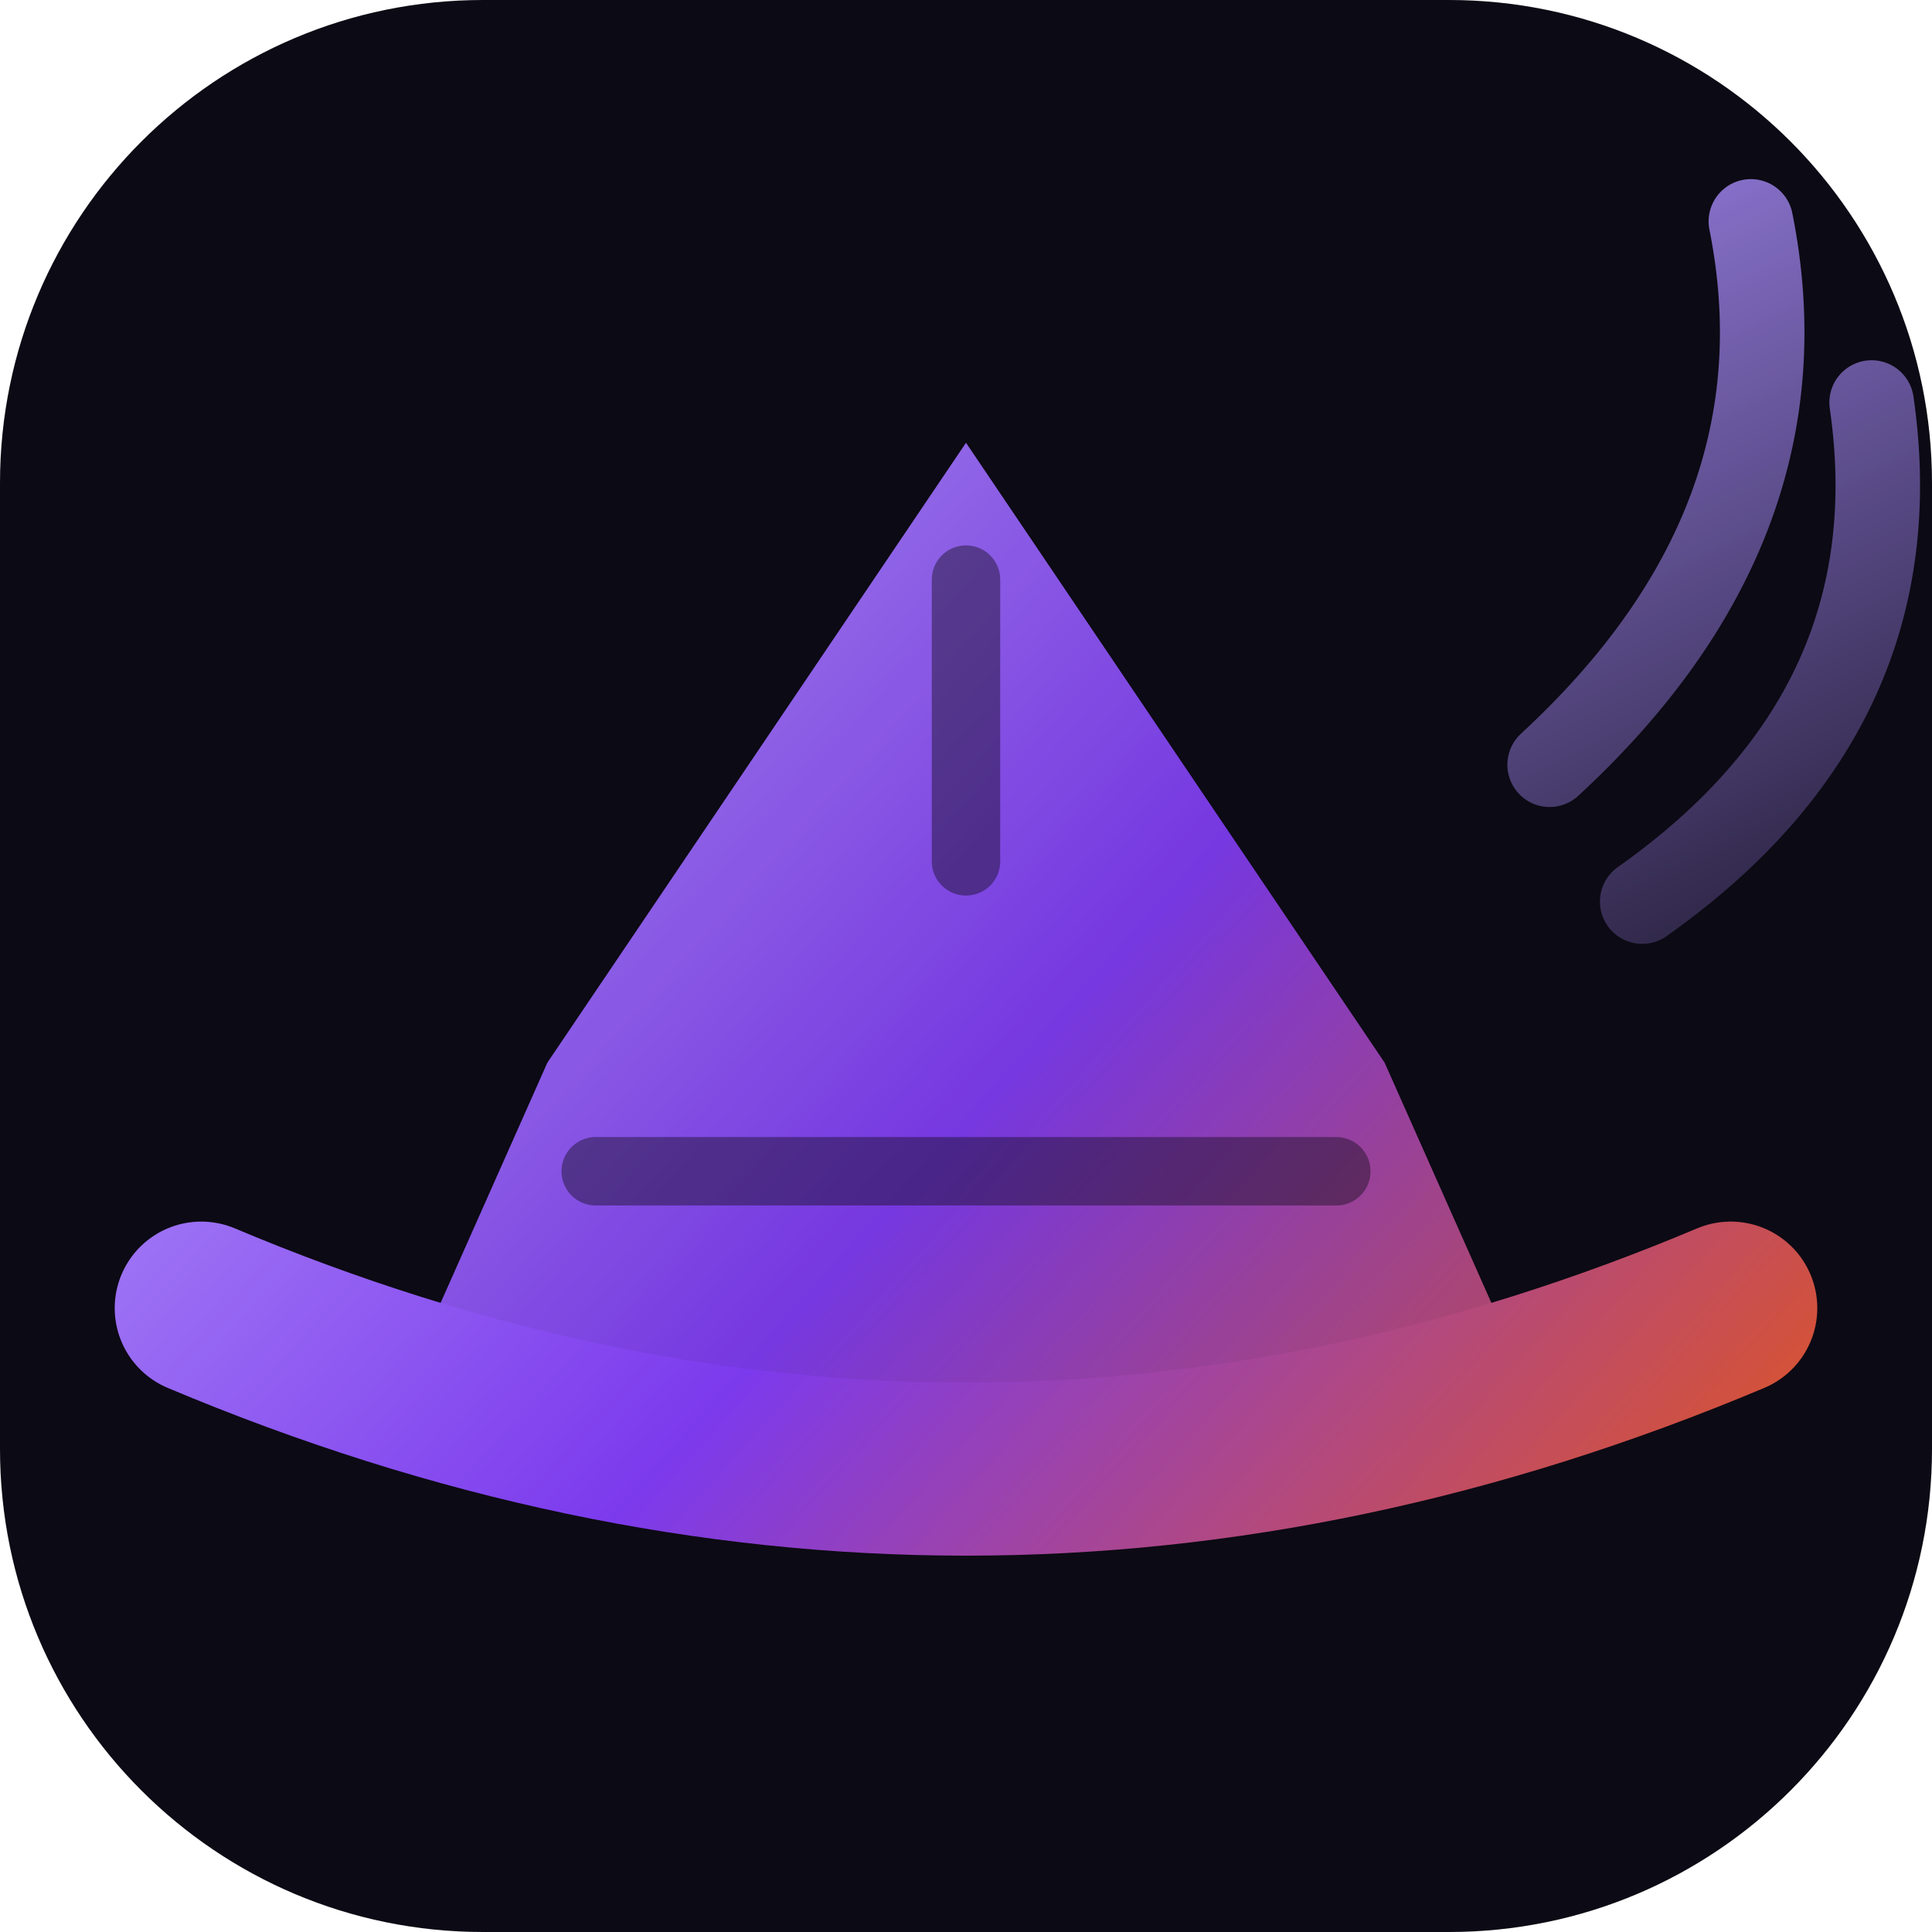
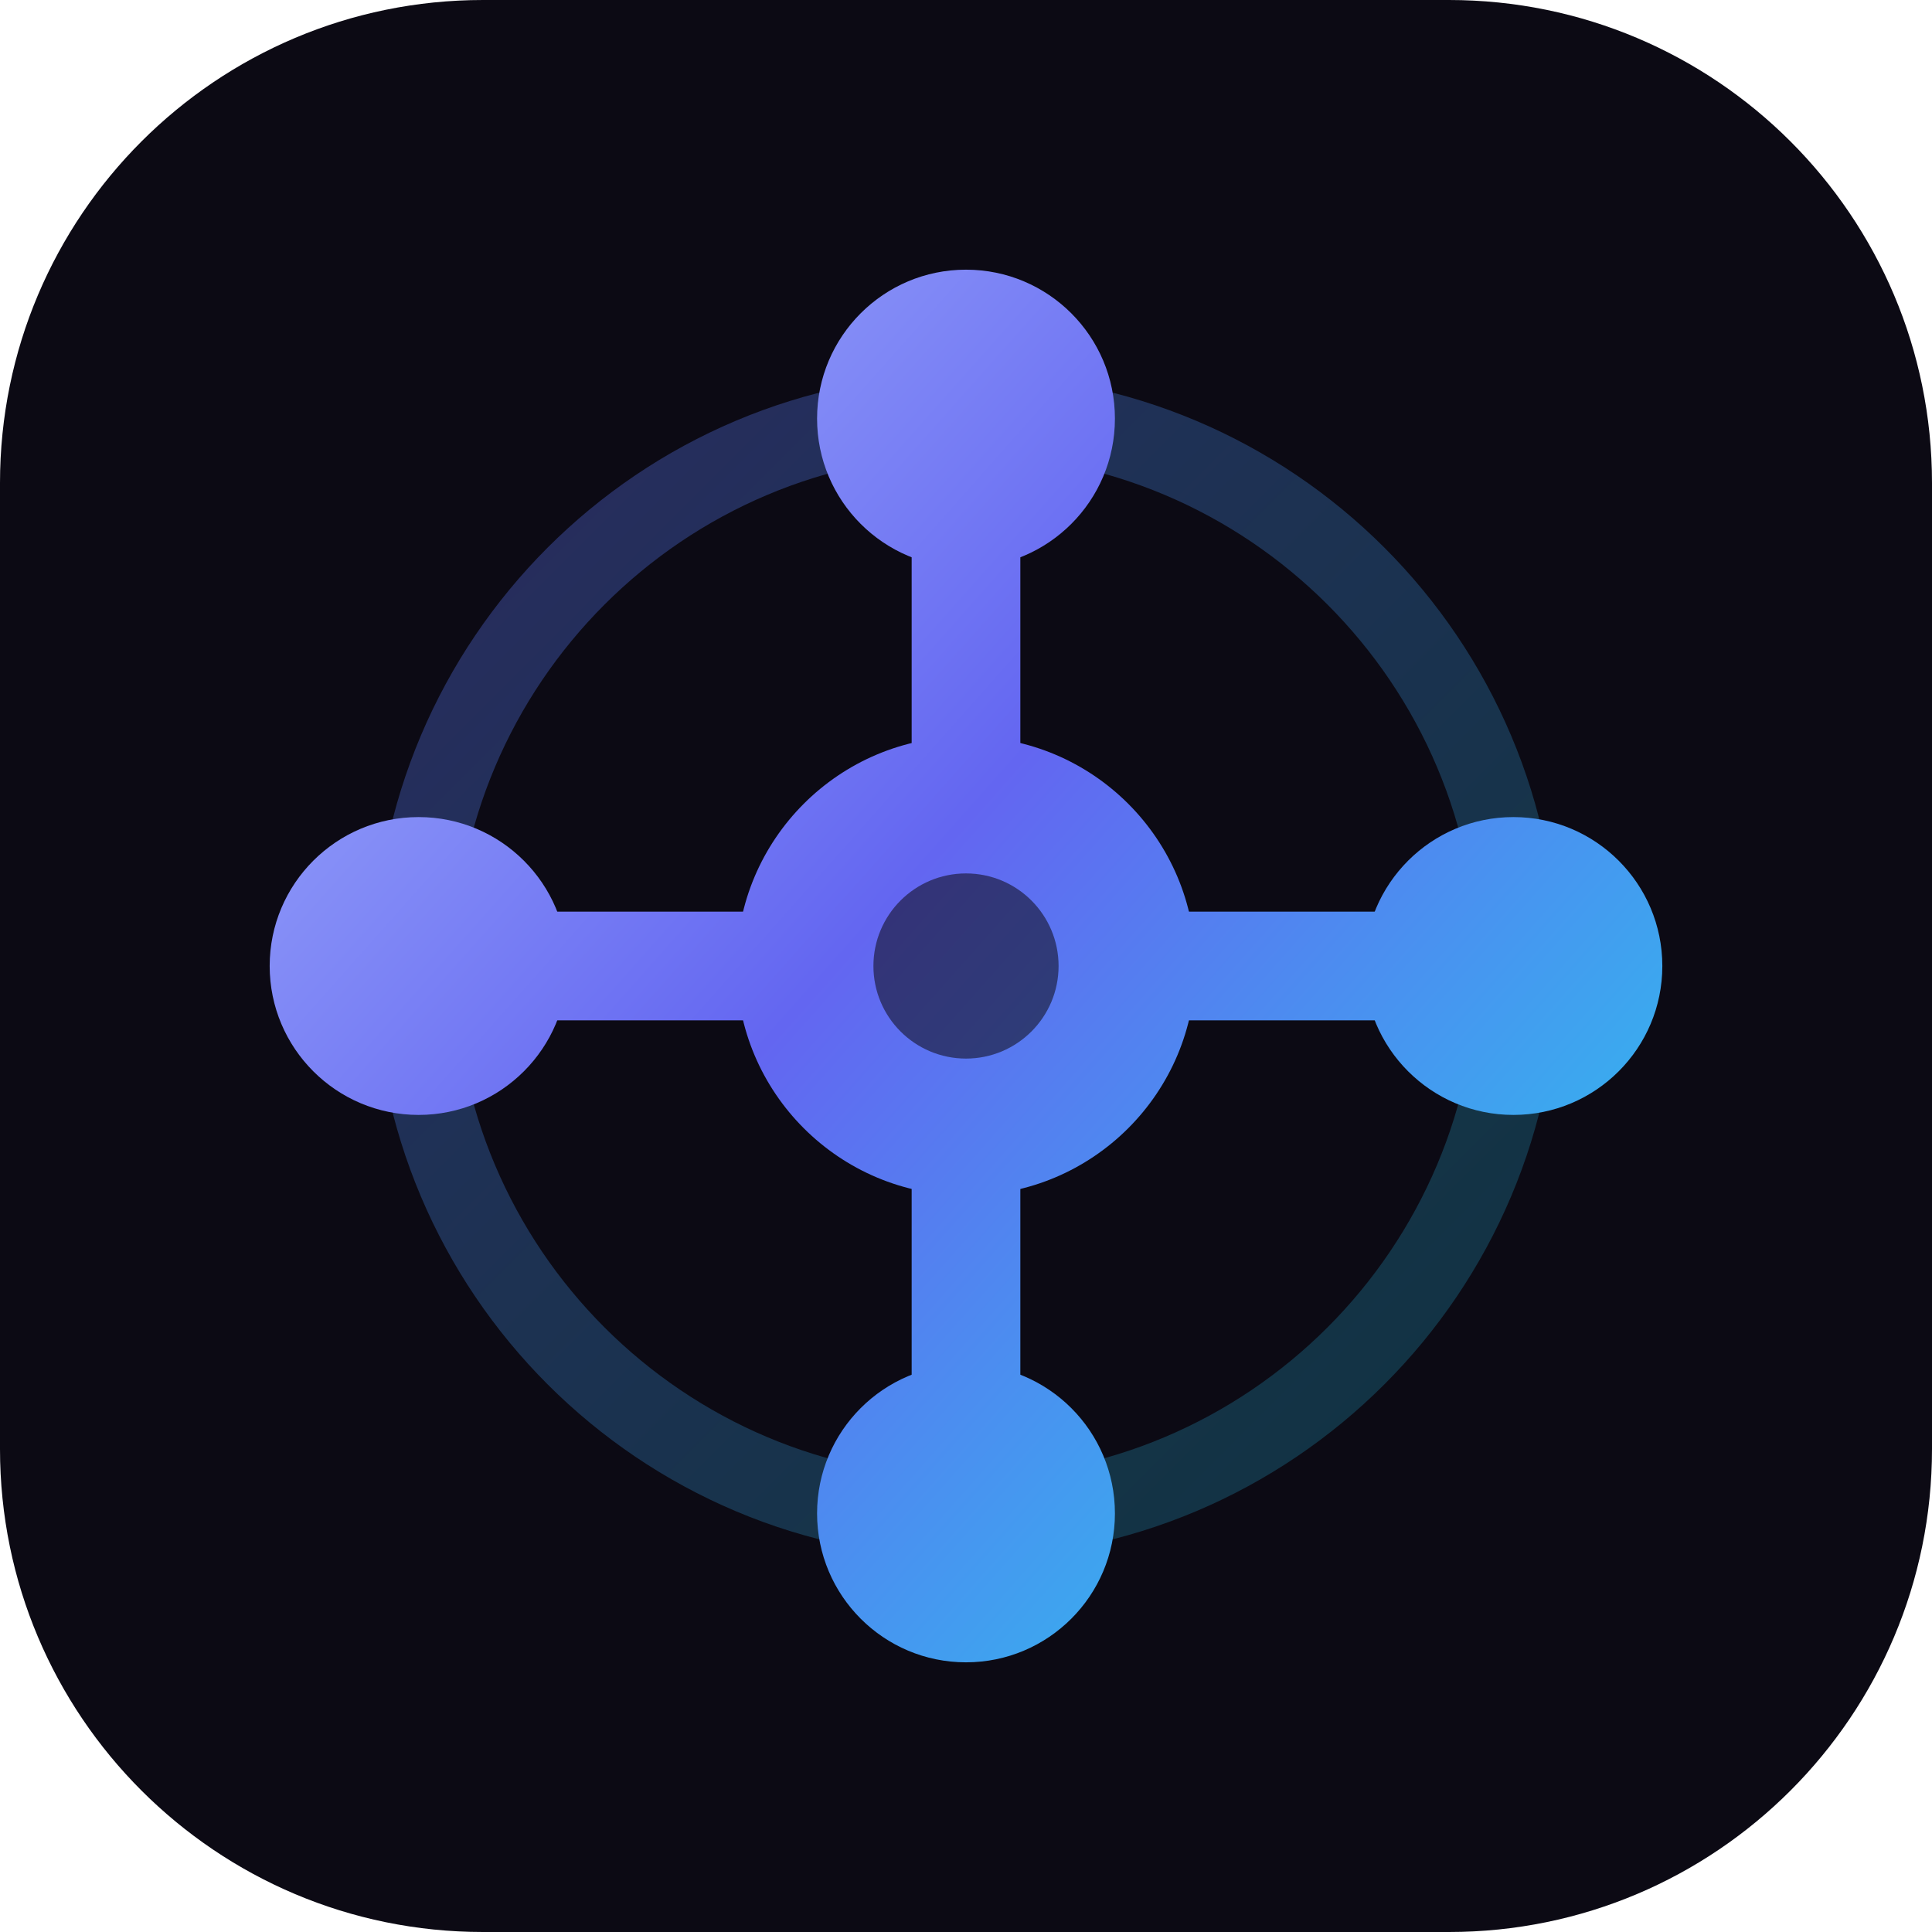
<svg xmlns="http://www.w3.org/2000/svg" viewBox="0 0 24 24" width="64" height="64" fill="none">
  <defs>
-     <linearGradient id="g" x1="2" y1="3" x2="22" y2="21" gradientUnits="userSpaceOnUse">
-       <stop offset="0%" stop-color="#c4b5fd" />
-       <stop offset="55%" stop-color="#7c3aed" />
-       <stop offset="100%" stop-color="#ea580c" />
+     <linearGradient id="g" x1="3" y1="4" x2="21" y2="20" gradientUnits="userSpaceOnUse">
+       <stop offset="0%" stop-color="#a5b4fc" />
+       <stop offset="45%" stop-color="#6366f1" />
+       <stop offset="100%" stop-color="#22d3ee" />
    </linearGradient>
-     <linearGradient id="s" x1="18" y1="2" x2="23" y2="12" gradientUnits="userSpaceOnUse">
-       <stop offset="0%" stop-color="#a78bfa" stop-opacity="0.9" />
-       <stop offset="100%" stop-color="#a78bfa" stop-opacity="0.15" />
+     <linearGradient id="r" x1="5" y1="5" x2="19" y2="19" gradientUnits="userSpaceOnUse">
+       <stop offset="0%" stop-color="#6366f1" stop-opacity="0.35" />
+       <stop offset="100%" stop-color="#22d3ee" stop-opacity="0.2" />
    </linearGradient>
  </defs>
-   <rect x="0" y="0" width="24" height="24" rx="6" fill="#0C0A14" />
-   <path d="M2.5 16.25 Q12 20.25 21.5 16.25" stroke="url(#g)" stroke-width="2.15" stroke-linecap="round" fill="none" />
-   <path d="M12 5.5 L6.8 13.2 5.2 16.8 Q12 18.8 18.8 16.8 L17.2 13.2 12 5.5Z" fill="url(#g)" opacity="0.94" />
-   <path d="M12 7.2v3.5M7.4 14.55h9.2" stroke="rgba(12,10,20,0.42)" stroke-width="0.85" stroke-linecap="round" />
-   <path d="M19.25 9.5 Q22.5 6.5 21.75 2.75 M20.4 11.2 Q23.8 8.8 23.25 5" stroke="url(#s)" stroke-width="1.05" stroke-linecap="round" fill="none" />
+   <rect width="24" height="24" rx="6" fill="#0C0A14" />
+   <circle cx="12" cy="12" r="6.85" stroke="url(#r)" stroke-width="1" fill="none" />
+   <line x1="12" y1="12" x2="12" y2="5.2" stroke="url(#g)" stroke-width="1.35" stroke-linecap="round" />
+   <line x1="12" y1="12" x2="18.8" y2="12" stroke="url(#g)" stroke-width="1.35" stroke-linecap="round" />
+   <line x1="12" y1="12" x2="12" y2="18.8" stroke="url(#g)" stroke-width="1.35" stroke-linecap="round" />
+   <line x1="12" y1="12" x2="5.2" y2="12" stroke="url(#g)" stroke-width="1.35" stroke-linecap="round" />
+   <circle cx="12" cy="5.2" r="1.85" fill="url(#g)" />
+   <circle cx="18.8" cy="12" r="1.85" fill="url(#g)" />
+   <circle cx="12" cy="18.8" r="1.85" fill="url(#g)" />
+   <circle cx="5.2" cy="12" r="1.85" fill="url(#g)" />
+   <circle cx="12" cy="12" r="2.85" fill="url(#g)" />
+   <circle cx="12" cy="12" r="1.15" fill="#0c0a14" opacity="0.55" />
</svg>
